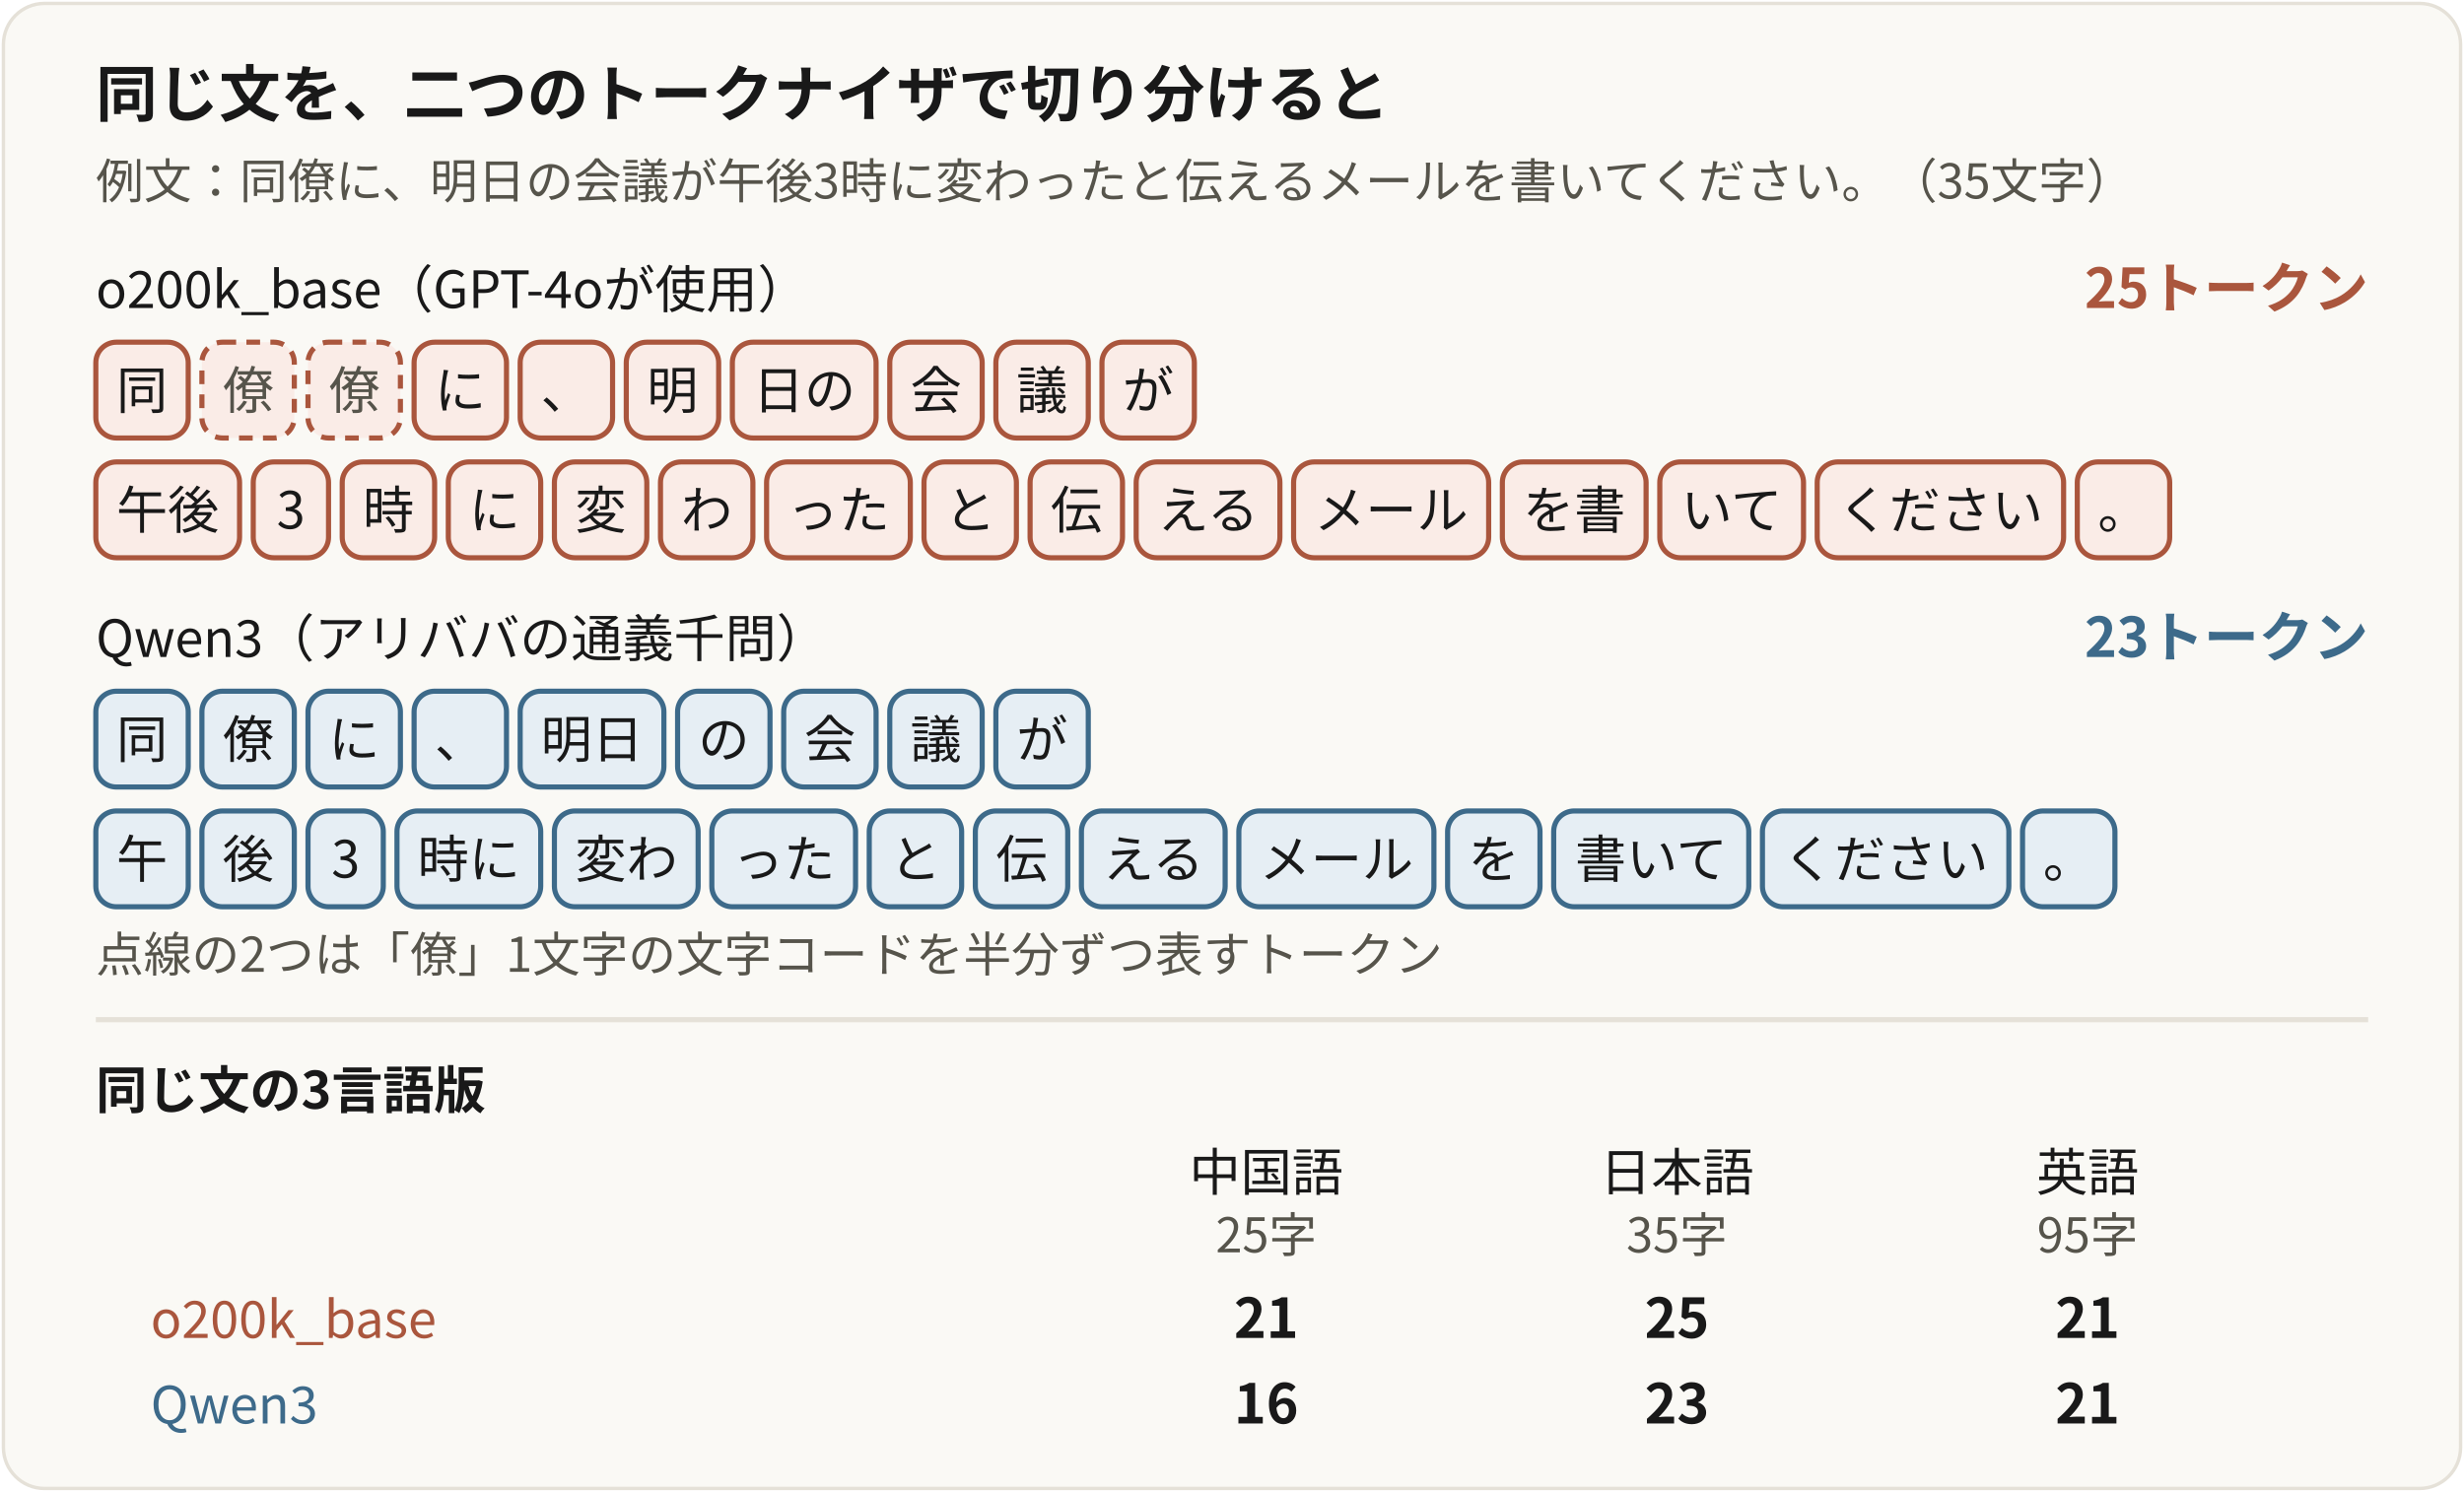
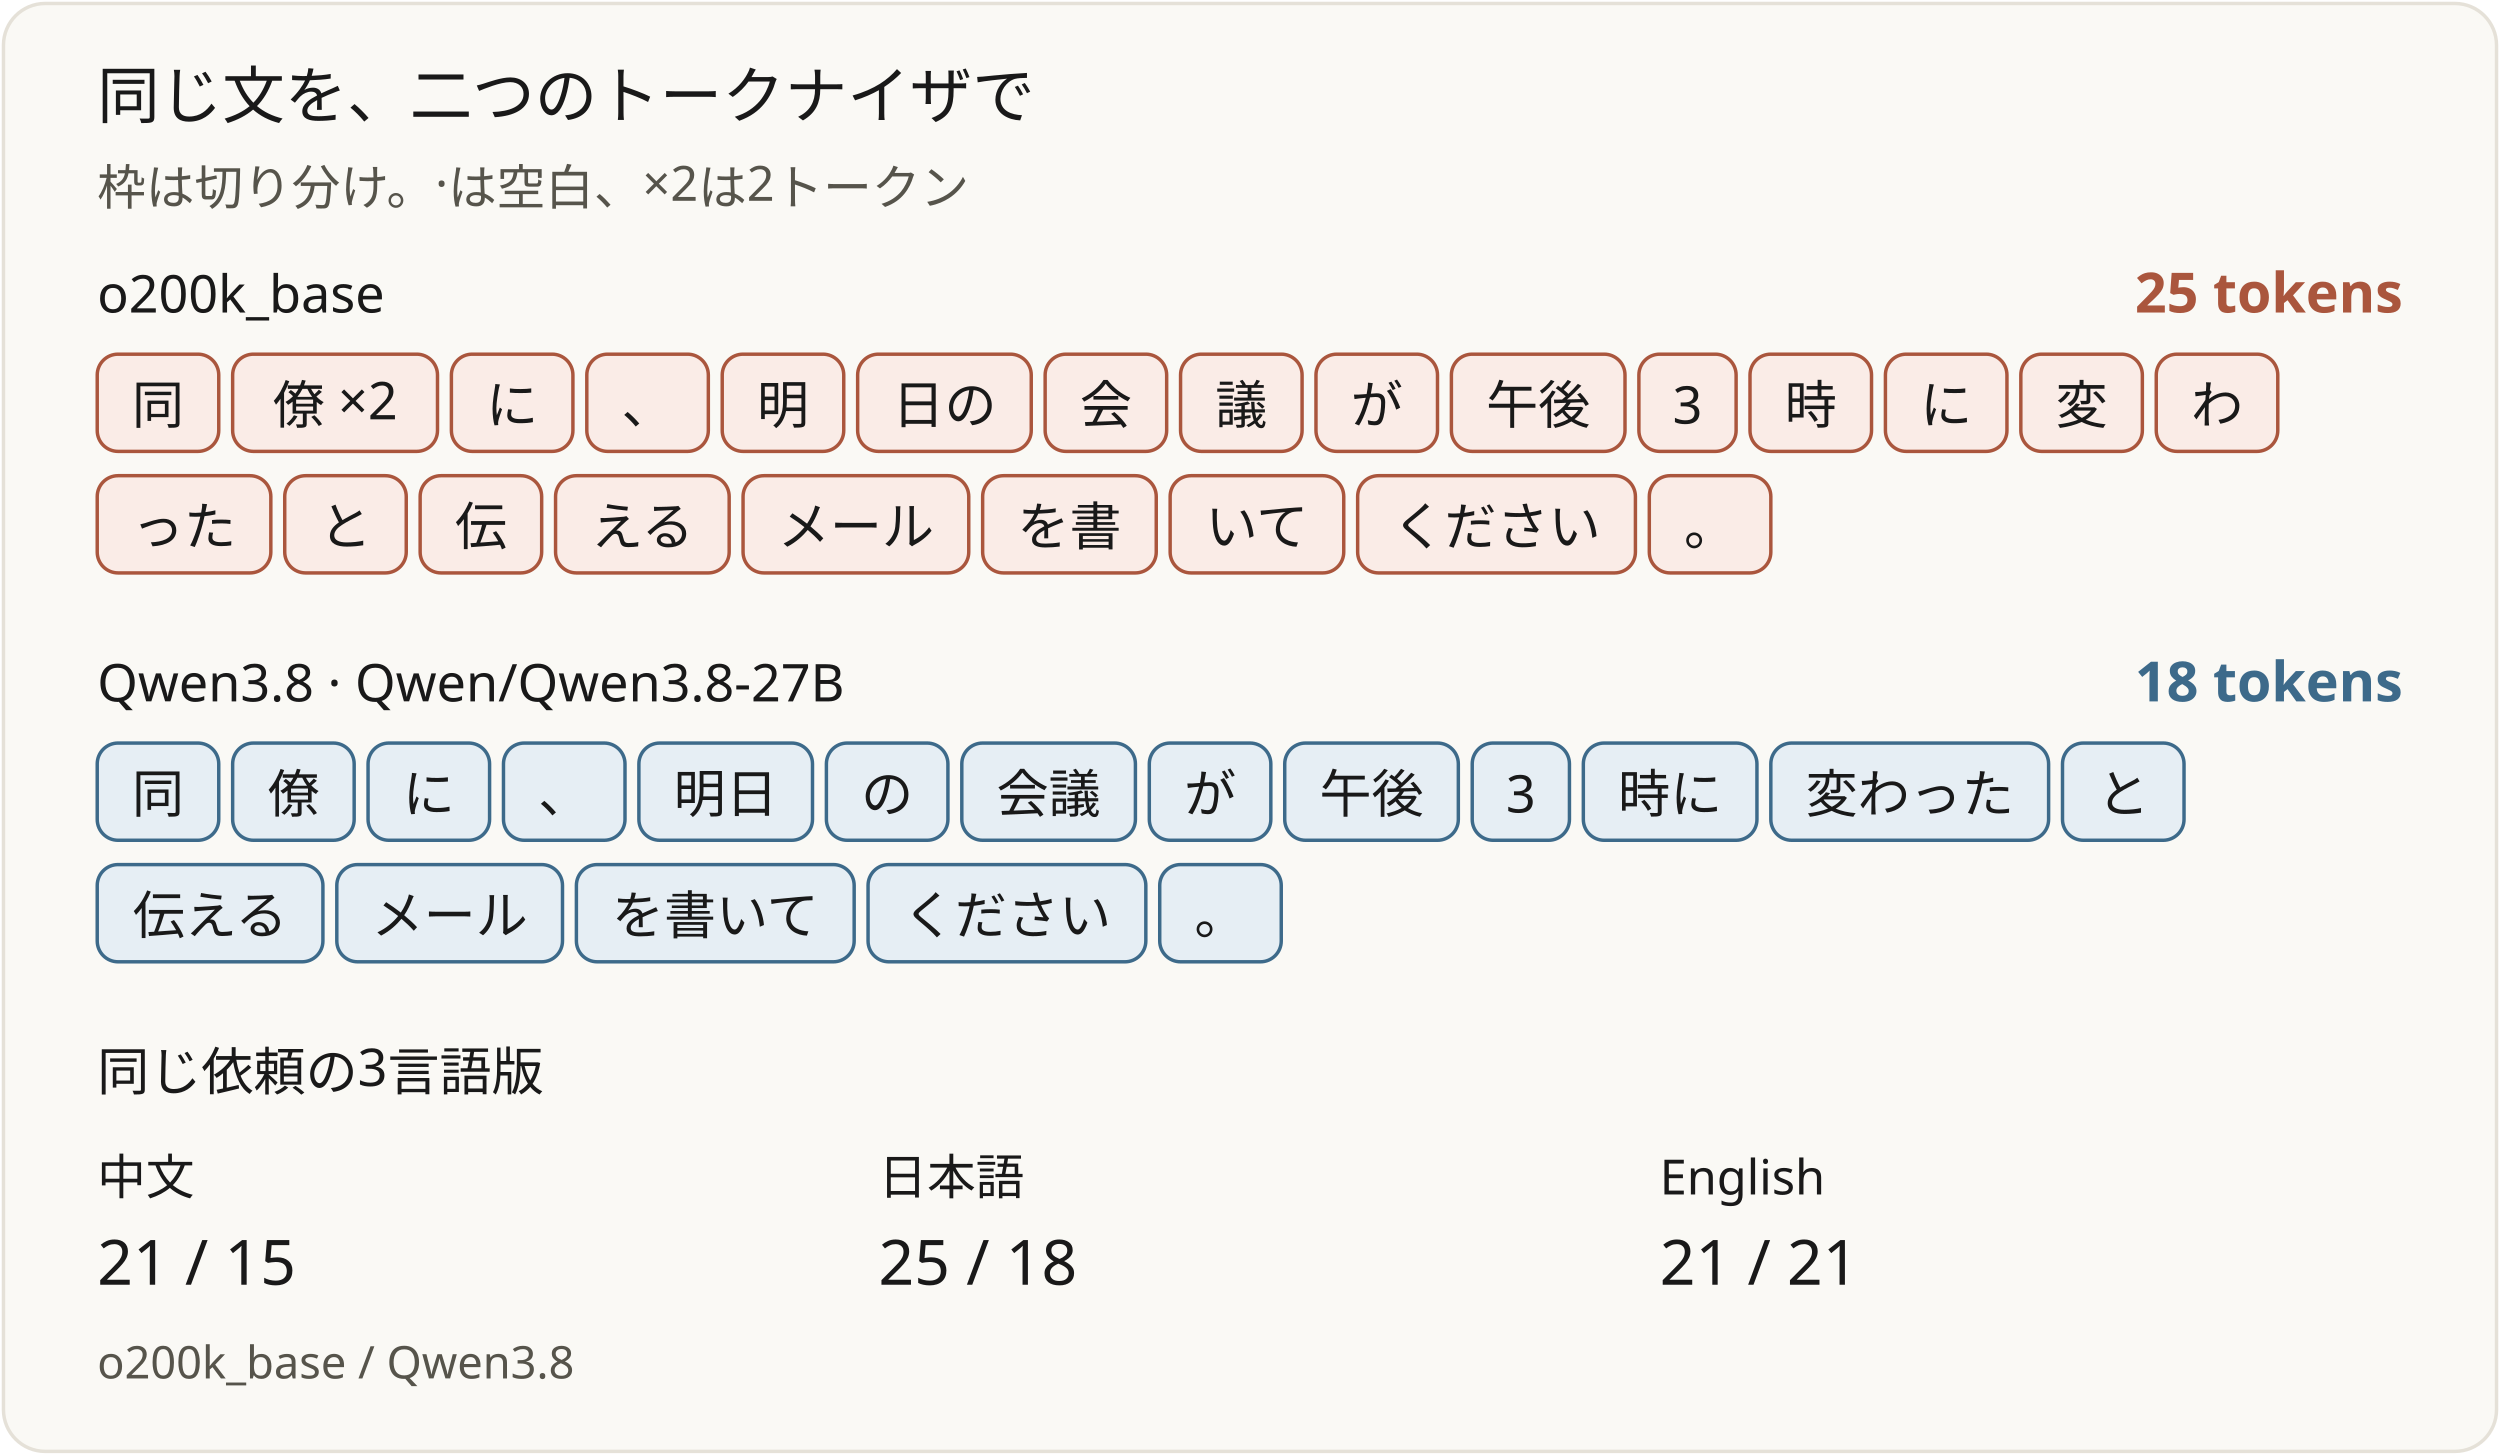
- <svg xmlns="http://www.w3.org/2000/svg" viewBox="0 0 720 436" role="img" font-family="'Hiragino Sans','Yu Gothic','Meiryo','Noto Sans CJK JP','IPAGothic',sans-serif">
-   <rect x="1" y="1" width="718" height="434" rx="12" fill="#faf9f5" stroke="#e5e1d8" />
-   <text x="28" y="34" font-size="18" font-weight="600" fill="#191919">同じ文を、二つのトークナイザで切り分けると</text>
-   <text x="28" y="58" font-size="14" fill="#56544b">例文：同僚に、明日の会議が午後3時に変わったと伝えるメールを書いてください。（35文字）</text>
-   <text x="28" y="90" font-size="15" fill="#191919">o200k_base（GPT-4oが使用）</text>
-   <text x="692" y="90" text-anchor="end" font-size="16" font-weight="600" fill="#aa563d">25トークン</text>
-   <rect x="28.0" y="100" width="27.0" height="28" rx="6" fill="#faece7" stroke="#aa563d" stroke-width="1.5" />
-   <text x="41.5" y="119.5" text-anchor="middle" font-size="15" fill="#191919">同</text>
-   <rect x="59.0" y="100" width="27.0" height="28" rx="6" fill="#faece7" stroke="#aa563d" stroke-width="1.5" stroke-dasharray="4 3" />
-   <text x="72.5" y="119.5" text-anchor="middle" font-size="15" fill="#56544b">僚</text>
-   <rect x="90.0" y="100" width="27.0" height="28" rx="6" fill="#faece7" stroke="#aa563d" stroke-width="1.5" stroke-dasharray="4 3" />
-   <text x="103.5" y="119.5" text-anchor="middle" font-size="15" fill="#56544b">僚</text>
-   <rect x="121.0" y="100" width="27.0" height="28" rx="6" fill="#faece7" stroke="#aa563d" stroke-width="1.5" />
-   <text x="134.5" y="119.5" text-anchor="middle" font-size="15" fill="#191919">に</text>
-   <rect x="152.0" y="100" width="27.0" height="28" rx="6" fill="#faece7" stroke="#aa563d" stroke-width="1.5" />
-   <text x="165.5" y="119.5" text-anchor="middle" font-size="15" fill="#191919">、</text>
-   <rect x="183.0" y="100" width="27.0" height="28" rx="6" fill="#faece7" stroke="#aa563d" stroke-width="1.5" />
-   <text x="196.5" y="119.5" text-anchor="middle" font-size="15" fill="#191919">明</text>
-   <rect x="214.0" y="100" width="42.0" height="28" rx="6" fill="#faece7" stroke="#aa563d" stroke-width="1.5" />
-   <text x="235.0" y="119.5" text-anchor="middle" font-size="15" fill="#191919">日の</text>
-   <rect x="260.0" y="100" width="27.0" height="28" rx="6" fill="#faece7" stroke="#aa563d" stroke-width="1.5" />
-   <text x="273.5" y="119.5" text-anchor="middle" font-size="15" fill="#191919">会</text>
-   <rect x="291.0" y="100" width="27.0" height="28" rx="6" fill="#faece7" stroke="#aa563d" stroke-width="1.5" />
-   <text x="304.5" y="119.5" text-anchor="middle" font-size="15" fill="#191919">議</text>
-   <rect x="322.0" y="100" width="27.0" height="28" rx="6" fill="#faece7" stroke="#aa563d" stroke-width="1.5" />
-   <text x="335.5" y="119.5" text-anchor="middle" font-size="15" fill="#191919">が</text>
-   <rect x="28.0" y="135" width="42.0" height="28" rx="6" fill="#faece7" stroke="#aa563d" stroke-width="1.5" />
-   <text x="49.0" y="154.5" text-anchor="middle" font-size="15" fill="#191919">午後</text>
-   <rect x="74.0" y="135" width="22.0" height="28" rx="6" fill="#faece7" stroke="#aa563d" stroke-width="1.5" />
-   <text x="85.0" y="154.5" text-anchor="middle" font-size="15" fill="#191919">3</text>
-   <rect x="100.0" y="135" width="27.0" height="28" rx="6" fill="#faece7" stroke="#aa563d" stroke-width="1.5" />
-   <text x="113.5" y="154.5" text-anchor="middle" font-size="15" fill="#191919">時</text>
-   <rect x="131.0" y="135" width="27.0" height="28" rx="6" fill="#faece7" stroke="#aa563d" stroke-width="1.5" />
-   <text x="144.5" y="154.5" text-anchor="middle" font-size="15" fill="#191919">に</text>
-   <rect x="162.0" y="135" width="27.0" height="28" rx="6" fill="#faece7" stroke="#aa563d" stroke-width="1.5" />
-   <text x="175.5" y="154.5" text-anchor="middle" font-size="15" fill="#191919">変</text>
-   <rect x="193.0" y="135" width="27.0" height="28" rx="6" fill="#faece7" stroke="#aa563d" stroke-width="1.5" />
-   <text x="206.5" y="154.5" text-anchor="middle" font-size="15" fill="#191919">わ</text>
-   <rect x="224.0" y="135" width="42.0" height="28" rx="6" fill="#faece7" stroke="#aa563d" stroke-width="1.5" />
-   <text x="245.0" y="154.5" text-anchor="middle" font-size="15" fill="#191919">った</text>
-   <rect x="270.0" y="135" width="27.0" height="28" rx="6" fill="#faece7" stroke="#aa563d" stroke-width="1.5" />
-   <text x="283.5" y="154.5" text-anchor="middle" font-size="15" fill="#191919">と</text>
-   <rect x="301.0" y="135" width="27.0" height="28" rx="6" fill="#faece7" stroke="#aa563d" stroke-width="1.5" />
-   <text x="314.5" y="154.5" text-anchor="middle" font-size="15" fill="#191919">伝</text>
-   <rect x="332.0" y="135" width="42.0" height="28" rx="6" fill="#faece7" stroke="#aa563d" stroke-width="1.5" />
-   <text x="353.0" y="154.5" text-anchor="middle" font-size="15" fill="#191919">える</text>
-   <rect x="378.0" y="135" width="57.0" height="28" rx="6" fill="#faece7" stroke="#aa563d" stroke-width="1.5" />
-   <text x="406.5" y="154.5" text-anchor="middle" font-size="15" fill="#191919">メール</text>
-   <rect x="439.0" y="135" width="42.0" height="28" rx="6" fill="#faece7" stroke="#aa563d" stroke-width="1.5" />
-   <text x="460.0" y="154.5" text-anchor="middle" font-size="15" fill="#191919">を書</text>
-   <rect x="485.0" y="135" width="42.0" height="28" rx="6" fill="#faece7" stroke="#aa563d" stroke-width="1.5" />
-   <text x="506.0" y="154.5" text-anchor="middle" font-size="15" fill="#191919">いて</text>
-   <rect x="531.0" y="135" width="72.0" height="28" rx="6" fill="#faece7" stroke="#aa563d" stroke-width="1.5" />
-   <text x="567.0" y="154.5" text-anchor="middle" font-size="15" fill="#191919">ください</text>
-   <rect x="607.0" y="135" width="27.0" height="28" rx="6" fill="#faece7" stroke="#aa563d" stroke-width="1.5" />
-   <text x="620.5" y="154.5" text-anchor="middle" font-size="15" fill="#191919">。</text>
-   <text x="28" y="192" font-size="15" fill="#191919">Qwen3（アリババの通義千問）</text>
-   <text x="692" y="192" text-anchor="end" font-size="16" font-weight="600" fill="#3d6a8a">23トークン</text>
-   <rect x="28.0" y="202" width="27.0" height="28" rx="6" fill="#e6eef4" stroke="#3d6a8a" stroke-width="1.5" />
-   <text x="41.5" y="221.5" text-anchor="middle" font-size="15" fill="#191919">同</text>
-   <rect x="59.0" y="202" width="27.0" height="28" rx="6" fill="#e6eef4" stroke="#3d6a8a" stroke-width="1.5" />
-   <text x="72.5" y="221.5" text-anchor="middle" font-size="15" fill="#191919">僚</text>
-   <rect x="90.0" y="202" width="27.0" height="28" rx="6" fill="#e6eef4" stroke="#3d6a8a" stroke-width="1.5" />
-   <text x="103.5" y="221.5" text-anchor="middle" font-size="15" fill="#191919">に</text>
-   <rect x="121.0" y="202" width="27.0" height="28" rx="6" fill="#e6eef4" stroke="#3d6a8a" stroke-width="1.5" />
-   <text x="134.5" y="221.5" text-anchor="middle" font-size="15" fill="#191919">、</text>
-   <rect x="152.0" y="202" width="42.0" height="28" rx="6" fill="#e6eef4" stroke="#3d6a8a" stroke-width="1.5" />
-   <text x="173.0" y="221.5" text-anchor="middle" font-size="15" fill="#191919">明日</text>
-   <rect x="198.0" y="202" width="27.0" height="28" rx="6" fill="#e6eef4" stroke="#3d6a8a" stroke-width="1.5" />
-   <text x="211.5" y="221.5" text-anchor="middle" font-size="15" fill="#191919">の</text>
-   <rect x="229.0" y="202" width="27.0" height="28" rx="6" fill="#e6eef4" stroke="#3d6a8a" stroke-width="1.5" />
-   <text x="242.5" y="221.5" text-anchor="middle" font-size="15" fill="#191919">会</text>
-   <rect x="260.0" y="202" width="27.0" height="28" rx="6" fill="#e6eef4" stroke="#3d6a8a" stroke-width="1.5" />
-   <text x="273.5" y="221.5" text-anchor="middle" font-size="15" fill="#191919">議</text>
-   <rect x="291.0" y="202" width="27.0" height="28" rx="6" fill="#e6eef4" stroke="#3d6a8a" stroke-width="1.5" />
-   <text x="304.5" y="221.5" text-anchor="middle" font-size="15" fill="#191919">が</text>
-   <rect x="28.0" y="237" width="27.0" height="28" rx="6" fill="#e6eef4" stroke="#3d6a8a" stroke-width="1.5" />
-   <text x="41.5" y="256.5" text-anchor="middle" font-size="15" fill="#191919">午</text>
-   <rect x="59.0" y="237" width="27.0" height="28" rx="6" fill="#e6eef4" stroke="#3d6a8a" stroke-width="1.5" />
-   <text x="72.5" y="256.5" text-anchor="middle" font-size="15" fill="#191919">後</text>
-   <rect x="90.0" y="237" width="22.0" height="28" rx="6" fill="#e6eef4" stroke="#3d6a8a" stroke-width="1.5" />
-   <text x="101.0" y="256.5" text-anchor="middle" font-size="15" fill="#191919">3</text>
-   <rect x="116.0" y="237" width="42.0" height="28" rx="6" fill="#e6eef4" stroke="#3d6a8a" stroke-width="1.5" />
-   <text x="137.0" y="256.5" text-anchor="middle" font-size="15" fill="#191919">時に</text>
-   <rect x="162.0" y="237" width="42.0" height="28" rx="6" fill="#e6eef4" stroke="#3d6a8a" stroke-width="1.5" />
-   <text x="183.0" y="256.5" text-anchor="middle" font-size="15" fill="#191919">変わ</text>
-   <rect x="208.0" y="237" width="42.0" height="28" rx="6" fill="#e6eef4" stroke="#3d6a8a" stroke-width="1.5" />
-   <text x="229.0" y="256.5" text-anchor="middle" font-size="15" fill="#191919">った</text>
-   <rect x="254.0" y="237" width="27.0" height="28" rx="6" fill="#e6eef4" stroke="#3d6a8a" stroke-width="1.5" />
-   <text x="267.5" y="256.5" text-anchor="middle" font-size="15" fill="#191919">と</text>
-   <rect x="285.0" y="237" width="27.0" height="28" rx="6" fill="#e6eef4" stroke="#3d6a8a" stroke-width="1.5" />
-   <text x="298.5" y="256.5" text-anchor="middle" font-size="15" fill="#191919">伝</text>
-   <rect x="316.0" y="237" width="42.0" height="28" rx="6" fill="#e6eef4" stroke="#3d6a8a" stroke-width="1.5" />
-   <text x="337.0" y="256.5" text-anchor="middle" font-size="15" fill="#191919">える</text>
-   <rect x="362.0" y="237" width="57.0" height="28" rx="6" fill="#e6eef4" stroke="#3d6a8a" stroke-width="1.5" />
-   <text x="390.5" y="256.5" text-anchor="middle" font-size="15" fill="#191919">メール</text>
-   <rect x="423.0" y="237" width="27.0" height="28" rx="6" fill="#e6eef4" stroke="#3d6a8a" stroke-width="1.5" />
-   <text x="436.5" y="256.5" text-anchor="middle" font-size="15" fill="#191919">を</text>
-   <rect x="454.0" y="237" width="57.0" height="28" rx="6" fill="#e6eef4" stroke="#3d6a8a" stroke-width="1.5" />
-   <text x="482.5" y="256.5" text-anchor="middle" font-size="15" fill="#191919">書いて</text>
-   <rect x="515.0" y="237" width="72.0" height="28" rx="6" fill="#e6eef4" stroke="#3d6a8a" stroke-width="1.5" />
-   <text x="551.0" y="256.5" text-anchor="middle" font-size="15" fill="#191919">ください</text>
-   <rect x="591.0" y="237" width="27.0" height="28" rx="6" fill="#e6eef4" stroke="#3d6a8a" stroke-width="1.5" />
-   <text x="604.5" y="256.5" text-anchor="middle" font-size="15" fill="#191919">。</text>
-   <text x="28" y="284" font-size="14" fill="#56544b">点線の2つは「僚」1文字の文字コードを半分ずつ表すトークン</text>
-   <line x1="28" y1="298" x2="692" y2="298" stroke="#e5e1d8" stroke-width="1.5" />
-   <text x="28" y="324" font-size="15" font-weight="600" fill="#191919">同じ文の3言語版</text>
-   <text x="370" y="348" text-anchor="middle" font-size="15" fill="#191919">中国語</text>
-   <text x="370" y="366" text-anchor="middle" font-size="14" fill="#56544b">25字</text>
-   <text x="490" y="348" text-anchor="middle" font-size="15" fill="#191919">日本語</text>
-   <text x="490" y="366" text-anchor="middle" font-size="14" fill="#56544b">35字</text>
-   <text x="610" y="348" text-anchor="middle" font-size="15" fill="#191919">英語</text>
-   <text x="610" y="366" text-anchor="middle" font-size="14" fill="#56544b">95字</text>
-   <text x="44" y="391" font-size="15" fill="#aa563d">o200k_base</text>
-   <text x="370" y="391" text-anchor="middle" font-size="16" font-weight="600" fill="#191919">21</text>
-   <text x="490" y="391" text-anchor="middle" font-size="16" font-weight="600" fill="#191919">25</text>
-   <text x="610" y="391" text-anchor="middle" font-size="16" font-weight="600" fill="#191919">21</text>
-   <text x="44" y="416" font-size="15" fill="#3d6a8a">Qwen3</text>
-   <text x="370" y="416" text-anchor="middle" font-size="16" font-weight="600" fill="#191919">16</text>
-   <text x="490" y="416" text-anchor="middle" font-size="16" font-weight="600" fill="#191919">23</text>
-   <text x="610" y="416" text-anchor="middle" font-size="16" font-weight="600" fill="#191919">21</text>
+ <svg xmlns="http://www.w3.org/2000/svg" viewBox="0 0 720 419" role="img" font-family="system-ui,sans-serif">
+   <rect x="1" y="1" width="718" height="417" rx="12" fill="#faf9f5" stroke="#e5e1d8" />
+   <text x="28" y="34" font-size="18" fill="#191919">同じ文を、二つのトークナイザで</text>
+   <text x="28" y="59" font-size="14" fill="#56544b">枠は切り分け。·は空白、×2は2トークン</text>
+   <text x="28" y="90" font-size="15" fill="#191919">o200k_base</text>
+   <text x="692" y="90" font-size="16" fill="#aa563d" text-anchor="end" font-weight="600">25 tokens</text>
+   <rect x="28" y="102" width="35" height="28" rx="6" fill="#faece7" stroke="#aa563d" />
+   <text x="45.5" y="122" font-size="15" fill="#191919" text-anchor="middle">同</text>
+   <rect x="67" y="102" width="59" height="28" rx="6" fill="#faece7" stroke="#aa563d" />
+   <text x="96.5" y="122" font-size="15" fill="#191919" text-anchor="middle">僚 ×2</text>
+   <rect x="130" y="102" width="35" height="28" rx="6" fill="#faece7" stroke="#aa563d" />
+   <text x="147.5" y="122" font-size="15" fill="#191919" text-anchor="middle">に</text>
+   <rect x="169" y="102" width="35" height="28" rx="6" fill="#faece7" stroke="#aa563d" />
+   <text x="186.5" y="122" font-size="15" fill="#191919" text-anchor="middle">、</text>
+   <rect x="208" y="102" width="35" height="28" rx="6" fill="#faece7" stroke="#aa563d" />
+   <text x="225.5" y="122" font-size="15" fill="#191919" text-anchor="middle">明</text>
+   <rect x="247" y="102" width="50" height="28" rx="6" fill="#faece7" stroke="#aa563d" />
+   <text x="272.0" y="122" font-size="15" fill="#191919" text-anchor="middle">日の</text>
+   <rect x="301" y="102" width="35" height="28" rx="6" fill="#faece7" stroke="#aa563d" />
+   <text x="318.5" y="122" font-size="15" fill="#191919" text-anchor="middle">会</text>
+   <rect x="340" y="102" width="35" height="28" rx="6" fill="#faece7" stroke="#aa563d" />
+   <text x="357.5" y="122" font-size="15" fill="#191919" text-anchor="middle">議</text>
+   <rect x="379" y="102" width="35" height="28" rx="6" fill="#faece7" stroke="#aa563d" />
+   <text x="396.5" y="122" font-size="15" fill="#191919" text-anchor="middle">が</text>
+   <rect x="418" y="102" width="50" height="28" rx="6" fill="#faece7" stroke="#aa563d" />
+   <text x="443.0" y="122" font-size="15" fill="#191919" text-anchor="middle">午後</text>
+   <rect x="472" y="102" width="28" height="28" rx="6" fill="#faece7" stroke="#aa563d" />
+   <text x="486.0" y="122" font-size="15" fill="#191919" text-anchor="middle">3</text>
+   <rect x="504" y="102" width="35" height="28" rx="6" fill="#faece7" stroke="#aa563d" />
+   <text x="521.5" y="122" font-size="15" fill="#191919" text-anchor="middle">時</text>
+   <rect x="543" y="102" width="35" height="28" rx="6" fill="#faece7" stroke="#aa563d" />
+   <text x="560.5" y="122" font-size="15" fill="#191919" text-anchor="middle">に</text>
+   <rect x="582" y="102" width="35" height="28" rx="6" fill="#faece7" stroke="#aa563d" />
+   <text x="599.5" y="122" font-size="15" fill="#191919" text-anchor="middle">変</text>
+   <rect x="621" y="102" width="35" height="28" rx="6" fill="#faece7" stroke="#aa563d" />
+   <text x="638.5" y="122" font-size="15" fill="#191919" text-anchor="middle">わ</text>
+   <rect x="28" y="137" width="50" height="28" rx="6" fill="#faece7" stroke="#aa563d" />
+   <text x="53.0" y="157" font-size="15" fill="#191919" text-anchor="middle">った</text>
+   <rect x="82" y="137" width="35" height="28" rx="6" fill="#faece7" stroke="#aa563d" />
+   <text x="99.5" y="157" font-size="15" fill="#191919" text-anchor="middle">と</text>
+   <rect x="121" y="137" width="35" height="28" rx="6" fill="#faece7" stroke="#aa563d" />
+   <text x="138.5" y="157" font-size="15" fill="#191919" text-anchor="middle">伝</text>
+   <rect x="160" y="137" width="50" height="28" rx="6" fill="#faece7" stroke="#aa563d" />
+   <text x="185.0" y="157" font-size="15" fill="#191919" text-anchor="middle">える</text>
+   <rect x="214" y="137" width="65" height="28" rx="6" fill="#faece7" stroke="#aa563d" />
+   <text x="246.5" y="157" font-size="15" fill="#191919" text-anchor="middle">メール</text>
+   <rect x="283" y="137" width="50" height="28" rx="6" fill="#faece7" stroke="#aa563d" />
+   <text x="308.0" y="157" font-size="15" fill="#191919" text-anchor="middle">を書</text>
+   <rect x="337" y="137" width="50" height="28" rx="6" fill="#faece7" stroke="#aa563d" />
+   <text x="362.0" y="157" font-size="15" fill="#191919" text-anchor="middle">いて</text>
+   <rect x="391" y="137" width="80" height="28" rx="6" fill="#faece7" stroke="#aa563d" />
+   <text x="431.0" y="157" font-size="15" fill="#191919" text-anchor="middle">ください</text>
+   <rect x="475" y="137" width="35" height="28" rx="6" fill="#faece7" stroke="#aa563d" />
+   <text x="492.5" y="157" font-size="15" fill="#191919" text-anchor="middle">。</text>
+   <text x="28" y="202" font-size="15" fill="#191919">Qwen3.8 · Qwen/Qwen3.8-27B</text>
+   <text x="692" y="202" font-size="16" fill="#3d6a8a" text-anchor="end" font-weight="600">18 tokens</text>
+   <rect x="28" y="214" width="35" height="28" rx="6" fill="#e6eef4" stroke="#3d6a8a" />
+   <text x="45.5" y="234" font-size="15" fill="#191919" text-anchor="middle">同</text>
+   <rect x="67" y="214" width="35" height="28" rx="6" fill="#e6eef4" stroke="#3d6a8a" />
+   <text x="84.5" y="234" font-size="15" fill="#191919" text-anchor="middle">僚</text>
+   <rect x="106" y="214" width="35" height="28" rx="6" fill="#e6eef4" stroke="#3d6a8a" />
+   <text x="123.5" y="234" font-size="15" fill="#191919" text-anchor="middle">に</text>
+   <rect x="145" y="214" width="35" height="28" rx="6" fill="#e6eef4" stroke="#3d6a8a" />
+   <text x="162.5" y="234" font-size="15" fill="#191919" text-anchor="middle">、</text>
+   <rect x="184" y="214" width="50" height="28" rx="6" fill="#e6eef4" stroke="#3d6a8a" />
+   <text x="209.0" y="234" font-size="15" fill="#191919" text-anchor="middle">明日</text>
+   <rect x="238" y="214" width="35" height="28" rx="6" fill="#e6eef4" stroke="#3d6a8a" />
+   <text x="255.5" y="234" font-size="15" fill="#191919" text-anchor="middle">の</text>
+   <rect x="277" y="214" width="50" height="28" rx="6" fill="#e6eef4" stroke="#3d6a8a" />
+   <text x="302.0" y="234" font-size="15" fill="#191919" text-anchor="middle">会議</text>
+   <rect x="331" y="214" width="35" height="28" rx="6" fill="#e6eef4" stroke="#3d6a8a" />
+   <text x="348.5" y="234" font-size="15" fill="#191919" text-anchor="middle">が</text>
+   <rect x="370" y="214" width="50" height="28" rx="6" fill="#e6eef4" stroke="#3d6a8a" />
+   <text x="395.0" y="234" font-size="15" fill="#191919" text-anchor="middle">午後</text>
+   <rect x="424" y="214" width="28" height="28" rx="6" fill="#e6eef4" stroke="#3d6a8a" />
+   <text x="438.0" y="234" font-size="15" fill="#191919" text-anchor="middle">3</text>
+   <rect x="456" y="214" width="50" height="28" rx="6" fill="#e6eef4" stroke="#3d6a8a" />
+   <text x="481.0" y="234" font-size="15" fill="#191919" text-anchor="middle">時に</text>
+   <rect x="510" y="214" width="80" height="28" rx="6" fill="#e6eef4" stroke="#3d6a8a" />
+   <text x="550.0" y="234" font-size="15" fill="#191919" text-anchor="middle">変わった</text>
+   <rect x="594" y="214" width="35" height="28" rx="6" fill="#e6eef4" stroke="#3d6a8a" />
+   <text x="611.5" y="234" font-size="15" fill="#191919" text-anchor="middle">と</text>
+   <rect x="28" y="249" width="65" height="28" rx="6" fill="#e6eef4" stroke="#3d6a8a" />
+   <text x="60.5" y="269" font-size="15" fill="#191919" text-anchor="middle">伝える</text>
+   <rect x="97" y="249" width="65" height="28" rx="6" fill="#e6eef4" stroke="#3d6a8a" />
+   <text x="129.5" y="269" font-size="15" fill="#191919" text-anchor="middle">メール</text>
+   <rect x="166" y="249" width="80" height="28" rx="6" fill="#e6eef4" stroke="#3d6a8a" />
+   <text x="206.0" y="269" font-size="15" fill="#191919" text-anchor="middle">を書いて</text>
+   <rect x="250" y="249" width="80" height="28" rx="6" fill="#e6eef4" stroke="#3d6a8a" />
+   <text x="290.0" y="269" font-size="15" fill="#191919" text-anchor="middle">ください</text>
+   <rect x="334" y="249" width="35" height="28" rx="6" fill="#e6eef4" stroke="#3d6a8a" />
+   <text x="351.5" y="269" font-size="15" fill="#191919" text-anchor="middle">。</text>
+   <text x="28" y="314" font-size="15" fill="#191919">同じ依頼の3言語版</text>
+   <text x="28" y="344" font-size="14" fill="#191919">中文</text>
+   <text x="28" y="370" font-size="18" fill="#191919">21 / 15</text>
+   <text x="253" y="344" font-size="14" fill="#191919">日本語</text>
+   <text x="253" y="370" font-size="18" fill="#191919">25 / 18</text>
+   <text x="478" y="344" font-size="14" fill="#191919">English</text>
+   <text x="478" y="370" font-size="18" fill="#191919">21 / 21</text>
+   <text x="28" y="397" font-size="13" fill="#56544b">o200k_base / Qwen3.8</text>
</svg>
